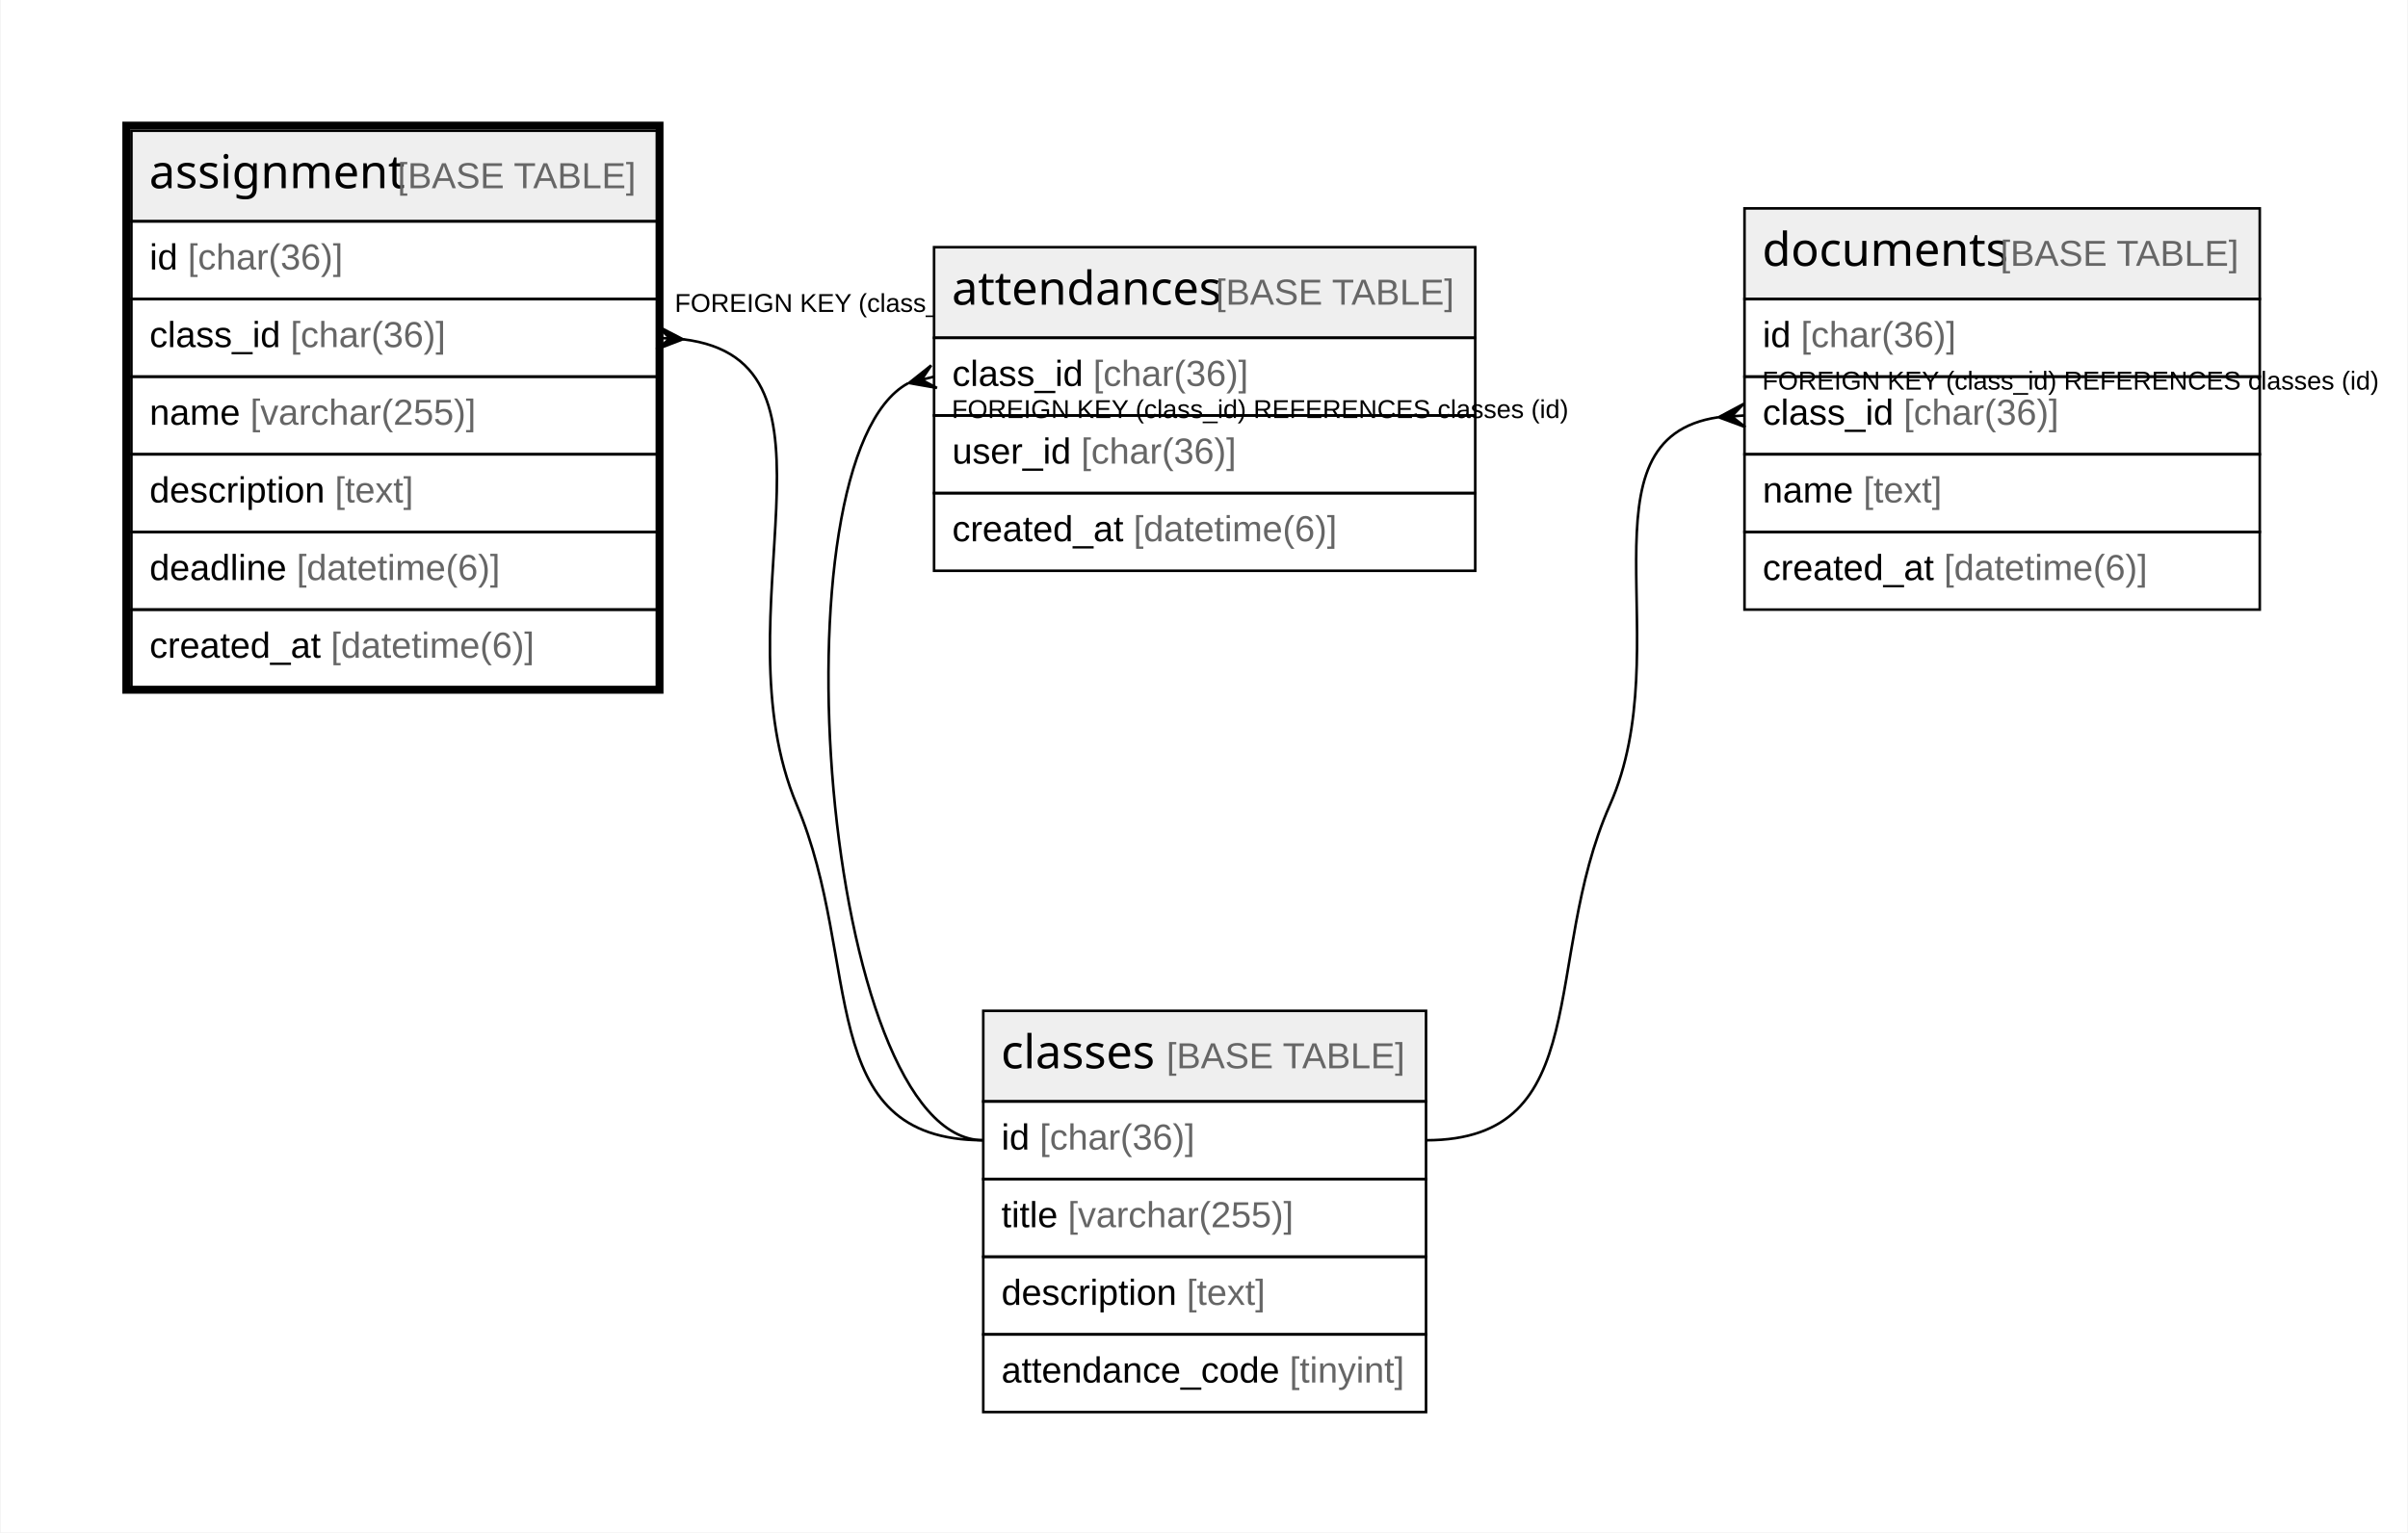
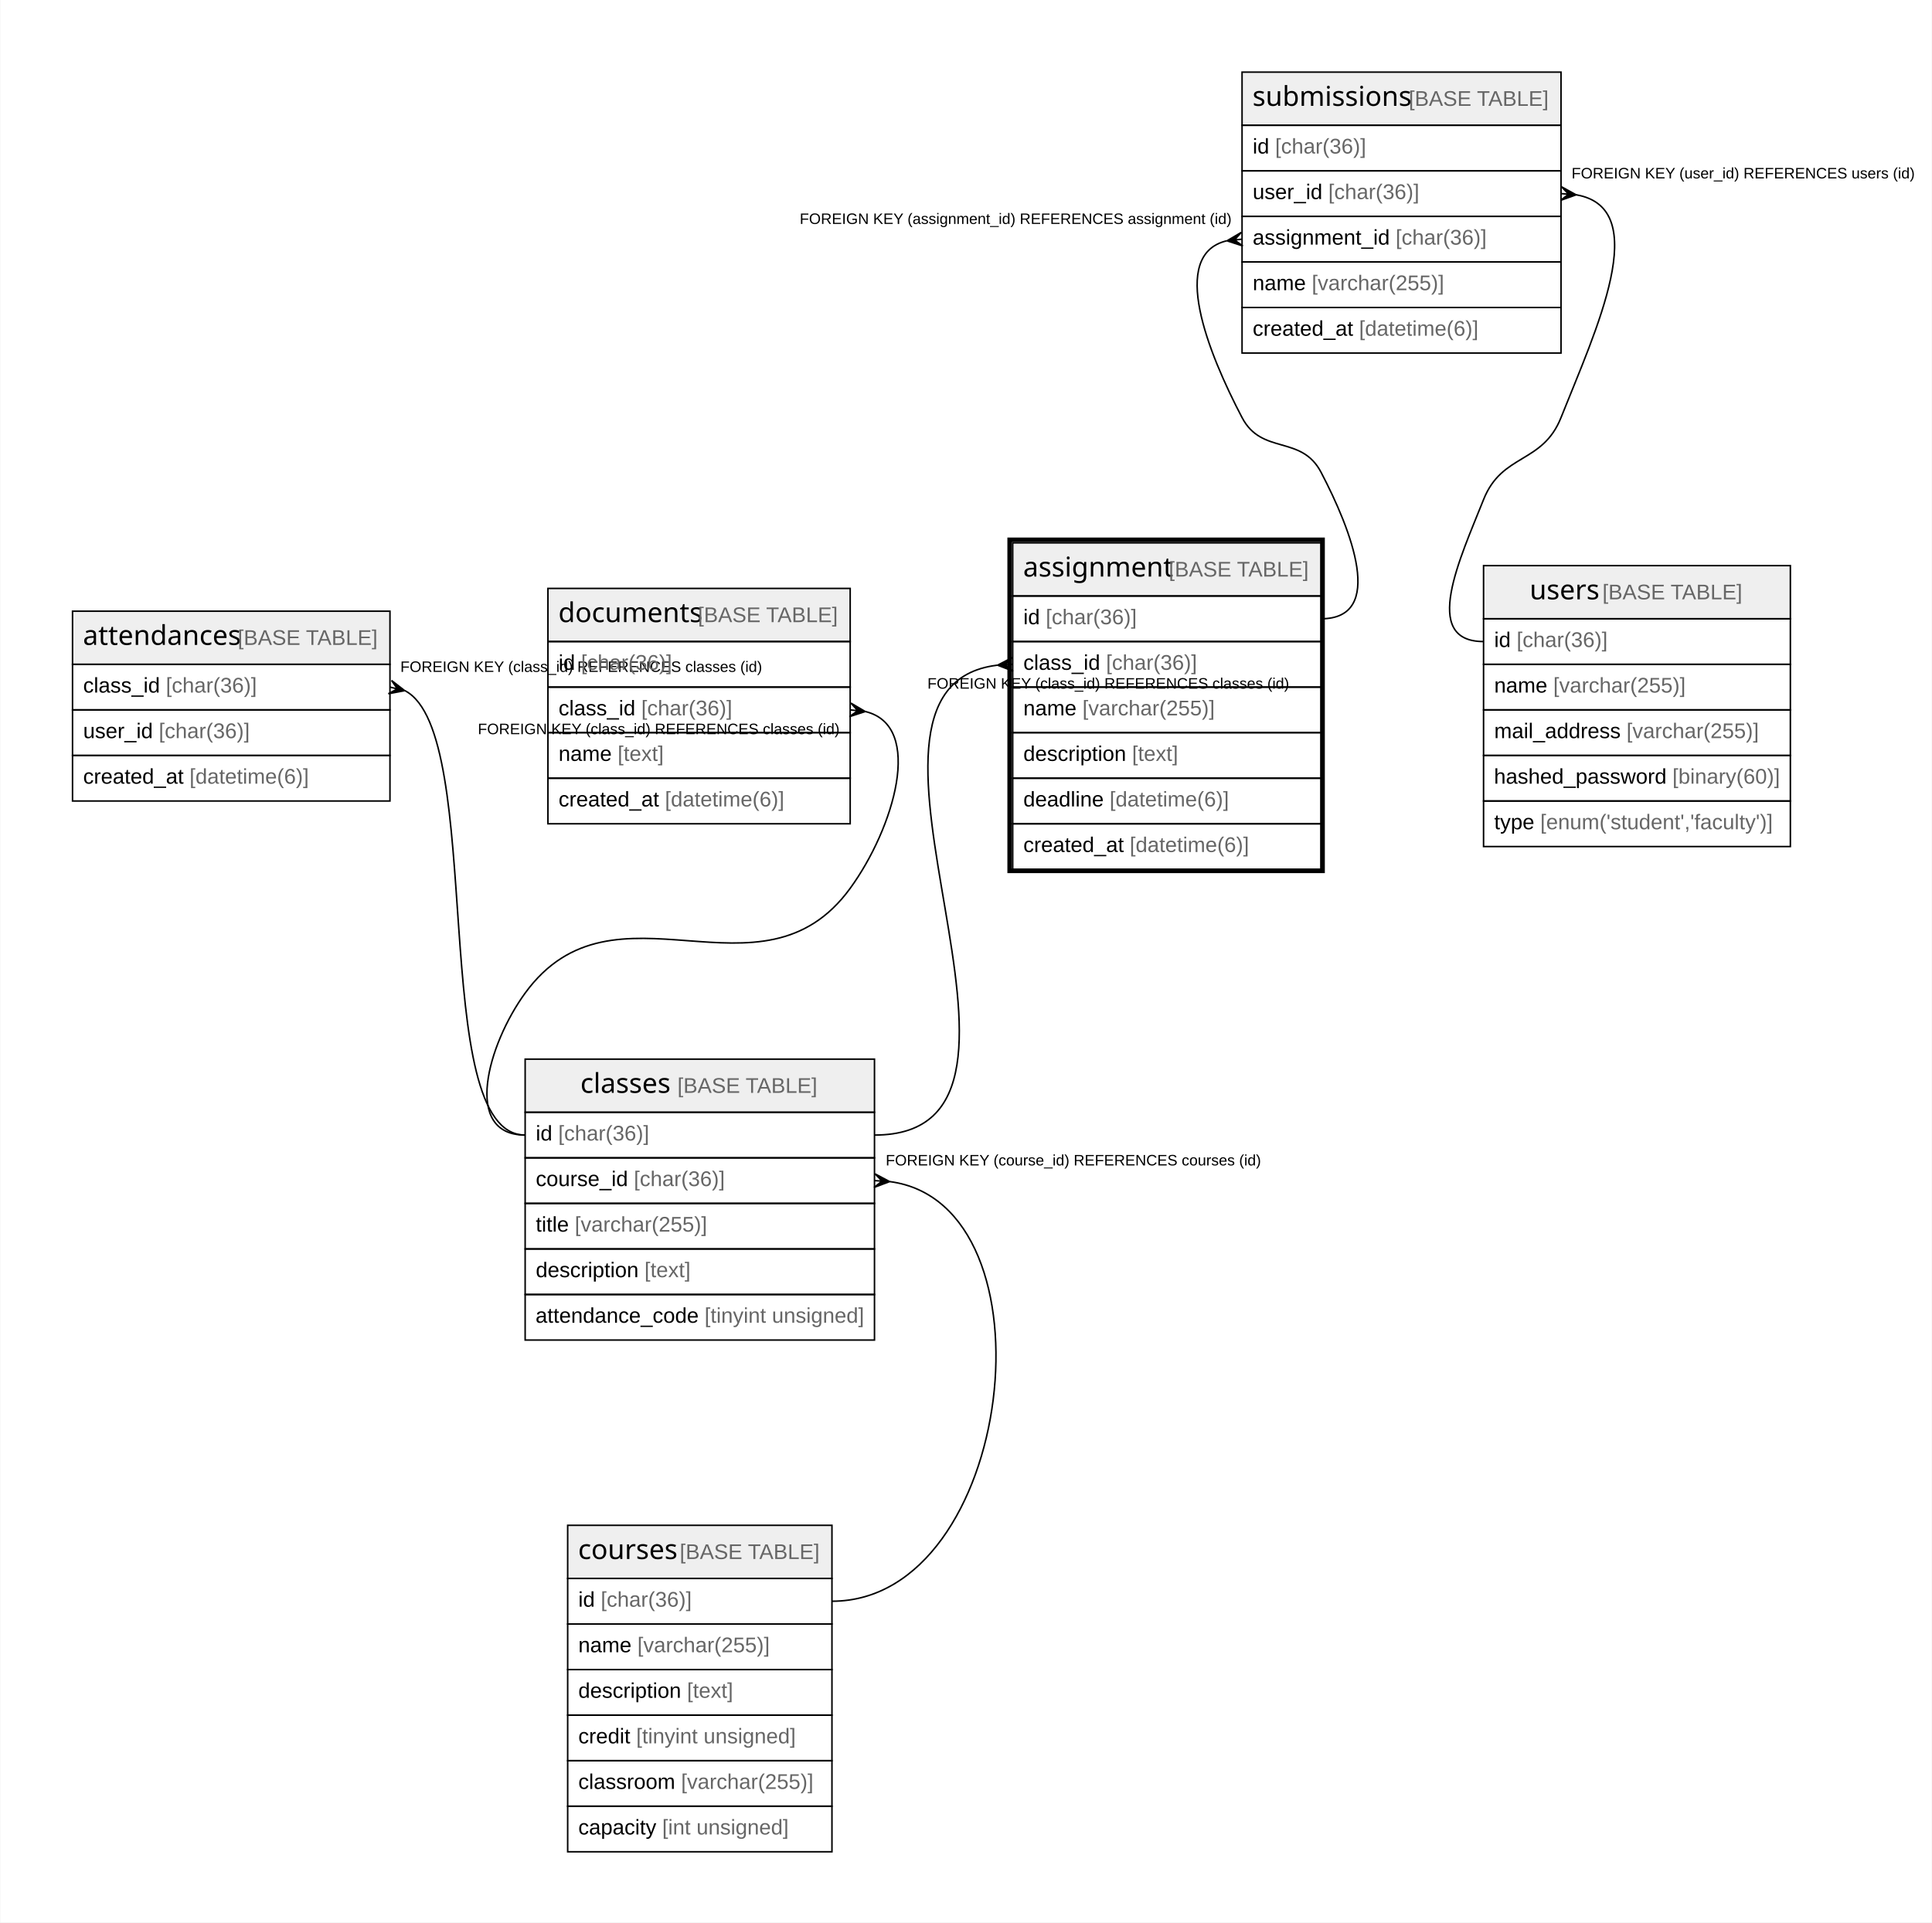
- <svg xmlns="http://www.w3.org/2000/svg" width="930pt" height="592pt" viewBox="0.00 0.00 929.50 592.00">
-   <g id="graph0" class="graph" transform="scale(1 1) rotate(0) translate(4 588)">
-     <polygon fill="#ffffff" stroke="transparent" points="-4,4 -4,-588 925.5,-588 925.5,4 -4,4" />
+ <svg xmlns="http://www.w3.org/2000/svg" width="1272pt" height="1266pt" viewBox="0.00 0.00 1271.50 1266.00">
+   <g id="graph0" class="graph" transform="scale(1 1) rotate(0) translate(4 1262)">
+     <polygon fill="#ffffff" stroke="transparent" points="-4,4 -4,-1262 1267.5,-1262 1267.5,4 -4,4" />
    <g id="node1" class="node">
-       <polygon fill="#efefef" stroke="transparent" points="46.5,-502.5 46.5,-537.5 249.5,-537.5 249.5,-502.5 46.5,-502.5" />
-       <polygon fill="none" stroke="#000000" points="46.5,-502.5 46.5,-537.5 249.5,-537.5 249.5,-502.5 46.5,-502.5" />
-       <text text-anchor="start" x="53.363" y="-515.3" font-family="Arial Bold" font-size="18.00" fill="#000000">assignment</text>
-       <text text-anchor="start" x="145.383" y="-515.3" font-family="Arial" font-size="14.00" fill="#000000"> </text>
-       <text text-anchor="start" x="149.274" y="-515.3" font-family="Arial" font-size="14.00" fill="#666666">[BASE TABLE]</text>
-       <polygon fill="none" stroke="#000000" points="46.5,-472.5 46.5,-502.5 249.5,-502.5 249.5,-472.5 46.5,-472.5" />
-       <text text-anchor="start" x="53.5" y="-483.9" font-family="Arial" font-size="14.00" fill="#000000">id </text>
-       <text text-anchor="start" x="68.28" y="-483.9" font-family="Arial" font-size="14.00" fill="#666666">[char(36)]</text>
-       <polygon fill="none" stroke="#000000" points="46.5,-442.5 46.5,-472.5 249.5,-472.5 249.5,-442.5 46.5,-442.5" />
-       <text text-anchor="start" x="53.5" y="-453.9" font-family="Arial" font-size="14.00" fill="#000000">class_id </text>
-       <text text-anchor="start" x="107.952" y="-453.9" font-family="Arial" font-size="14.00" fill="#666666">[char(36)]</text>
-       <polygon fill="none" stroke="#000000" points="46.5,-412.5 46.5,-442.5 249.5,-442.5 249.5,-412.5 46.5,-412.5" />
-       <text text-anchor="start" x="53.5" y="-423.9" font-family="Arial" font-size="14.00" fill="#000000">name </text>
-       <text text-anchor="start" x="92.399" y="-423.9" font-family="Arial" font-size="14.00" fill="#666666">[varchar(255)]</text>
-       <polygon fill="none" stroke="#000000" points="46.5,-382.5 46.5,-412.5 249.5,-412.5 249.5,-382.5 46.5,-382.5" />
-       <text text-anchor="start" x="53.5" y="-393.9" font-family="Arial" font-size="14.00" fill="#000000">description </text>
-       <text text-anchor="start" x="125.068" y="-393.9" font-family="Arial" font-size="14.00" fill="#666666">[text]</text>
-       <polygon fill="none" stroke="#000000" points="46.5,-352.5 46.5,-382.5 249.5,-382.5 249.5,-352.5 46.5,-352.5" />
-       <text text-anchor="start" x="53.5" y="-363.9" font-family="Arial" font-size="14.00" fill="#000000">deadline </text>
-       <text text-anchor="start" x="110.299" y="-363.9" font-family="Arial" font-size="14.00" fill="#666666">[datetime(6)]</text>
-       <polygon fill="none" stroke="#000000" points="46.5,-322.5 46.5,-352.5 249.5,-352.5 249.5,-322.5 46.5,-322.5" />
-       <text text-anchor="start" x="53.5" y="-333.9" font-family="Arial" font-size="14.00" fill="#000000">created_at </text>
-       <text text-anchor="start" x="123.528" y="-333.9" font-family="Arial" font-size="14.00" fill="#666666">[datetime(6)]</text>
-       <polygon fill="none" stroke="#000000" stroke-width="3" points="44.5,-321.5 44.5,-539.5 250.5,-539.5 250.5,-321.5 44.5,-321.5" />
+       <polygon fill="#efefef" stroke="transparent" points="662.5,-869.5 662.5,-904.5 865.5,-904.5 865.5,-869.5 662.5,-869.5" />
+       <polygon fill="none" stroke="#000000" points="662.5,-869.5 662.5,-904.5 865.5,-904.5 865.5,-869.5 662.5,-869.5" />
+       <text text-anchor="start" x="669.363" y="-882.3" font-family="Arial Bold" font-size="18.00" fill="#000000">assignment</text>
+       <text text-anchor="start" x="761.383" y="-882.3" font-family="Arial" font-size="14.00" fill="#000000"> </text>
+       <text text-anchor="start" x="765.274" y="-882.3" font-family="Arial" font-size="14.00" fill="#666666">[BASE TABLE]</text>
+       <polygon fill="none" stroke="#000000" points="662.5,-839.5 662.5,-869.5 865.5,-869.5 865.5,-839.5 662.5,-839.5" />
+       <text text-anchor="start" x="669.5" y="-850.9" font-family="Arial" font-size="14.00" fill="#000000">id </text>
+       <text text-anchor="start" x="684.28" y="-850.9" font-family="Arial" font-size="14.00" fill="#666666">[char(36)]</text>
+       <polygon fill="none" stroke="#000000" points="662.5,-809.5 662.5,-839.5 865.5,-839.5 865.5,-809.5 662.5,-809.5" />
+       <text text-anchor="start" x="669.5" y="-820.9" font-family="Arial" font-size="14.00" fill="#000000">class_id </text>
+       <text text-anchor="start" x="723.952" y="-820.9" font-family="Arial" font-size="14.00" fill="#666666">[char(36)]</text>
+       <polygon fill="none" stroke="#000000" points="662.5,-779.5 662.5,-809.5 865.5,-809.5 865.5,-779.5 662.5,-779.5" />
+       <text text-anchor="start" x="669.5" y="-790.9" font-family="Arial" font-size="14.00" fill="#000000">name </text>
+       <text text-anchor="start" x="708.399" y="-790.9" font-family="Arial" font-size="14.00" fill="#666666">[varchar(255)]</text>
+       <polygon fill="none" stroke="#000000" points="662.5,-749.5 662.5,-779.5 865.5,-779.5 865.5,-749.5 662.5,-749.5" />
+       <text text-anchor="start" x="669.5" y="-760.9" font-family="Arial" font-size="14.00" fill="#000000">description </text>
+       <text text-anchor="start" x="741.068" y="-760.9" font-family="Arial" font-size="14.00" fill="#666666">[text]</text>
+       <polygon fill="none" stroke="#000000" points="662.5,-719.5 662.5,-749.5 865.5,-749.5 865.5,-719.5 662.5,-719.5" />
+       <text text-anchor="start" x="669.5" y="-730.9" font-family="Arial" font-size="14.00" fill="#000000">deadline </text>
+       <text text-anchor="start" x="726.299" y="-730.9" font-family="Arial" font-size="14.00" fill="#666666">[datetime(6)]</text>
+       <polygon fill="none" stroke="#000000" points="662.5,-689.5 662.5,-719.5 865.5,-719.5 865.5,-689.5 662.5,-689.5" />
+       <text text-anchor="start" x="669.5" y="-700.9" font-family="Arial" font-size="14.00" fill="#000000">created_at </text>
+       <text text-anchor="start" x="739.528" y="-700.9" font-family="Arial" font-size="14.00" fill="#666666">[datetime(6)]</text>
+       <polygon fill="none" stroke="#000000" stroke-width="3" points="660.5,-688.5 660.5,-906.5 866.5,-906.5 866.5,-688.5 660.5,-688.5" />
+     </g>
+     <g id="node4" class="node">
+       <polygon fill="#efefef" stroke="transparent" points="341.5,-529.5 341.5,-564.5 571.5,-564.5 571.5,-529.5 341.5,-529.5" />
+       <polygon fill="none" stroke="#000000" points="341.5,-529.5 341.5,-564.5 571.5,-564.5 571.5,-529.5 341.5,-529.5" />
+       <text text-anchor="start" x="377.87" y="-542.3" font-family="Arial Bold" font-size="18.00" fill="#000000">classes</text>
+       <text text-anchor="start" x="437.876" y="-542.3" font-family="Arial" font-size="14.00" fill="#000000"> </text>
+       <text text-anchor="start" x="441.767" y="-542.3" font-family="Arial" font-size="14.00" fill="#666666">[BASE TABLE]</text>
+       <polygon fill="none" stroke="#000000" points="341.5,-499.5 341.5,-529.5 571.5,-529.5 571.5,-499.5 341.5,-499.5" />
+       <text text-anchor="start" x="348.5" y="-510.9" font-family="Arial" font-size="14.00" fill="#000000">id </text>
+       <text text-anchor="start" x="363.28" y="-510.9" font-family="Arial" font-size="14.00" fill="#666666">[char(36)]</text>
+       <polygon fill="none" stroke="#000000" points="341.5,-469.5 341.5,-499.5 571.5,-499.5 571.5,-469.5 341.5,-469.5" />
+       <text text-anchor="start" x="348.5" y="-480.9" font-family="Arial" font-size="14.00" fill="#000000">course_id </text>
+       <text text-anchor="start" x="413.071" y="-480.9" font-family="Arial" font-size="14.00" fill="#666666">[char(36)]</text>
+       <polygon fill="none" stroke="#000000" points="341.5,-439.5 341.5,-469.5 571.5,-469.5 571.5,-439.5 341.5,-439.5" />
+       <text text-anchor="start" x="348.5" y="-450.9" font-family="Arial" font-size="14.00" fill="#000000">title </text>
+       <text text-anchor="start" x="374.168" y="-450.9" font-family="Arial" font-size="14.00" fill="#666666">[varchar(255)]</text>
+       <polygon fill="none" stroke="#000000" points="341.5,-409.5 341.5,-439.5 571.5,-439.5 571.5,-409.5 341.5,-409.5" />
+       <text text-anchor="start" x="348.5" y="-420.9" font-family="Arial" font-size="14.00" fill="#000000">description </text>
+       <text text-anchor="start" x="420.068" y="-420.9" font-family="Arial" font-size="14.00" fill="#666666">[text]</text>
+       <polygon fill="none" stroke="#000000" points="341.5,-379.5 341.5,-409.5 571.5,-409.5 571.5,-379.5 341.5,-379.5" />
+       <text text-anchor="start" x="348.343" y="-390.9" font-family="Arial" font-size="14.00" fill="#000000">attendance_code </text>
+       <text text-anchor="start" x="459.623" y="-390.9" font-family="Arial" font-size="14.00" fill="#666666">[tinyint unsigned]</text>
+     </g>
+     <g id="edge3" class="edge">
+       <path fill="none" stroke="#000000" d="M652.208,-823.911C528.652,-808.958 711.446,-514.5 571.5,-514.5" />
+       <polygon fill="#000000" stroke="#000000" points="652.516,-823.928 662.243,-828.993 657.508,-824.214 662.5,-824.5 662.5,-824.5 662.5,-824.5 657.508,-824.214 662.757,-820.007 652.516,-823.928 652.516,-823.928" />
+       <text text-anchor="start" x="606.335" y="-808.5" font-family="Arial" font-size="10.00" fill="#000000">FOREIGN KEY (class_id) REFERENCES classes (id)</text>
    </g>
    <g id="node2" class="node">
-       <polygon fill="#efefef" stroke="transparent" points="375.5,-162.5 375.5,-197.5 546.5,-197.5 546.5,-162.5 375.5,-162.5" />
-       <polygon fill="none" stroke="#000000" points="375.5,-162.5 375.5,-197.5 546.5,-197.5 546.5,-162.5 375.5,-162.5" />
-       <text text-anchor="start" x="382.37" y="-175.3" font-family="Arial Bold" font-size="18.00" fill="#000000">classes</text>
-       <text text-anchor="start" x="442.376" y="-175.3" font-family="Arial" font-size="14.00" fill="#000000"> </text>
-       <text text-anchor="start" x="446.267" y="-175.3" font-family="Arial" font-size="14.00" fill="#666666">[BASE TABLE]</text>
-       <polygon fill="none" stroke="#000000" points="375.5,-132.5 375.5,-162.5 546.5,-162.5 546.5,-132.5 375.5,-132.5" />
-       <text text-anchor="start" x="382.5" y="-143.9" font-family="Arial" font-size="14.00" fill="#000000">id </text>
-       <text text-anchor="start" x="397.28" y="-143.9" font-family="Arial" font-size="14.00" fill="#666666">[char(36)]</text>
-       <polygon fill="none" stroke="#000000" points="375.5,-102.5 375.5,-132.5 546.5,-132.5 546.5,-102.5 375.5,-102.5" />
-       <text text-anchor="start" x="382.5" y="-113.9" font-family="Arial" font-size="14.00" fill="#000000">title </text>
-       <text text-anchor="start" x="408.168" y="-113.9" font-family="Arial" font-size="14.00" fill="#666666">[varchar(255)]</text>
-       <polygon fill="none" stroke="#000000" points="375.5,-72.5 375.5,-102.5 546.5,-102.5 546.5,-72.5 375.5,-72.5" />
-       <text text-anchor="start" x="382.5" y="-83.9" font-family="Arial" font-size="14.00" fill="#000000">description </text>
-       <text text-anchor="start" x="454.068" y="-83.9" font-family="Arial" font-size="14.00" fill="#666666">[text]</text>
-       <polygon fill="none" stroke="#000000" points="375.5,-42.5 375.5,-72.5 546.5,-72.5 546.5,-42.5 375.5,-42.5" />
-       <text text-anchor="start" x="382.5" y="-53.9" font-family="Arial" font-size="14.00" fill="#000000">attendance_code </text>
-       <text text-anchor="start" x="493.78" y="-53.9" font-family="Arial" font-size="14.00" fill="#666666">[tinyint]</text>
+       <polygon fill="#efefef" stroke="transparent" points="813.5,-1179.5 813.5,-1214.5 1023.5,-1214.5 1023.5,-1179.5 813.5,-1179.5" />
+       <polygon fill="none" stroke="#000000" points="813.5,-1179.5 813.5,-1214.5 1023.5,-1214.5 1023.5,-1179.5 813.5,-1179.5" />
+       <text text-anchor="start" x="820.37" y="-1192.3" font-family="Arial Bold" font-size="18.00" fill="#000000">submissions</text>
+       <text text-anchor="start" x="919.376" y="-1192.3" font-family="Arial" font-size="14.00" fill="#000000"> </text>
+       <text text-anchor="start" x="923.266" y="-1192.3" font-family="Arial" font-size="14.00" fill="#666666">[BASE TABLE]</text>
+       <polygon fill="none" stroke="#000000" points="813.5,-1149.5 813.5,-1179.5 1023.5,-1179.5 1023.5,-1149.5 813.5,-1149.5" />
+       <text text-anchor="start" x="820.5" y="-1160.9" font-family="Arial" font-size="14.00" fill="#000000">id </text>
+       <text text-anchor="start" x="835.28" y="-1160.9" font-family="Arial" font-size="14.00" fill="#666666">[char(36)]</text>
+       <polygon fill="none" stroke="#000000" points="813.5,-1119.5 813.5,-1149.5 1023.5,-1149.5 1023.5,-1119.5 813.5,-1119.5" />
+       <text text-anchor="start" x="820.5" y="-1130.9" font-family="Arial" font-size="14.00" fill="#000000">user_id </text>
+       <text text-anchor="start" x="870.288" y="-1130.9" font-family="Arial" font-size="14.00" fill="#666666">[char(36)]</text>
+       <polygon fill="none" stroke="#000000" points="813.5,-1089.5 813.5,-1119.5 1023.5,-1119.5 1023.5,-1089.5 813.5,-1089.5" />
+       <text text-anchor="start" x="820.5" y="-1100.9" font-family="Arial" font-size="14.00" fill="#000000">assignment_id </text>
+       <text text-anchor="start" x="914.633" y="-1100.9" font-family="Arial" font-size="14.00" fill="#666666">[char(36)]</text>
+       <polygon fill="none" stroke="#000000" points="813.5,-1059.5 813.5,-1089.5 1023.5,-1089.5 1023.5,-1059.5 813.5,-1059.5" />
+       <text text-anchor="start" x="820.5" y="-1070.9" font-family="Arial" font-size="14.00" fill="#000000">name </text>
+       <text text-anchor="start" x="859.399" y="-1070.9" font-family="Arial" font-size="14.00" fill="#666666">[varchar(255)]</text>
+       <polygon fill="none" stroke="#000000" points="813.5,-1029.5 813.5,-1059.5 1023.5,-1059.5 1023.5,-1029.5 813.5,-1029.5" />
+       <text text-anchor="start" x="820.5" y="-1040.9" font-family="Arial" font-size="14.00" fill="#000000">created_at </text>
+       <text text-anchor="start" x="890.528" y="-1040.9" font-family="Arial" font-size="14.00" fill="#666666">[datetime(6)]</text>
    </g>
    <g id="edge1" class="edge">
-       <path fill="none" stroke="#000000" d="M259.504,-456.938C328.059,-448.667 272.362,-350.841 303.5,-277 329.087,-216.321 309.647,-147.5 375.5,-147.5" />
-       <polygon fill="#000000" stroke="#000000" points="259.484,-456.939 249.248,-453.007 254.492,-457.219 249.5,-457.5 249.5,-457.5 249.5,-457.5 254.492,-457.219 249.752,-461.993 259.484,-456.939 259.484,-456.939" />
-       <text text-anchor="start" x="256.334" y="-467.5" font-family="Arial" font-size="10.00" fill="#000000">FOREIGN KEY (class_id) REFERENCES classes (id)</text>
+       <path fill="none" stroke="#000000" d="M803.163,-1103.362C765.411,-1094.063 791.062,-1029.824 813.5,-987 826.546,-962.101 852.454,-975.899 865.5,-951 885.405,-913.01 908.389,-854.5 865.5,-854.5" />
+       <polygon fill="#000000" stroke="#000000" points="803.56,-1103.406 813.008,-1108.973 808.53,-1103.953 813.5,-1104.5 813.5,-1104.5 813.5,-1104.5 808.53,-1103.953 813.992,-1100.027 803.56,-1103.406 803.56,-1103.406" />
+       <text text-anchor="start" x="522.27" y="-1114.5" font-family="Arial" font-size="10.00" fill="#000000">FOREIGN KEY (assignment_id) REFERENCES assignment (id)</text>
    </g>
    <g id="node3" class="node">
-       <polygon fill="#efefef" stroke="transparent" points="356.5,-457.5 356.5,-492.5 565.5,-492.5 565.5,-457.5 356.5,-457.5" />
-       <polygon fill="none" stroke="#000000" points="356.5,-457.5 356.5,-492.5 565.5,-492.5 565.5,-457.5 356.5,-457.5" />
-       <text text-anchor="start" x="363.349" y="-470.3" font-family="Arial Bold" font-size="18.00" fill="#000000">attendances</text>
-       <text text-anchor="start" x="461.397" y="-470.3" font-family="Arial" font-size="14.00" fill="#000000"> </text>
-       <text text-anchor="start" x="465.288" y="-470.3" font-family="Arial" font-size="14.00" fill="#666666">[BASE TABLE]</text>
-       <polygon fill="none" stroke="#000000" points="356.5,-427.5 356.5,-457.5 565.5,-457.5 565.5,-427.5 356.5,-427.5" />
-       <text text-anchor="start" x="363.5" y="-438.9" font-family="Arial" font-size="14.00" fill="#000000">class_id </text>
-       <text text-anchor="start" x="417.952" y="-438.9" font-family="Arial" font-size="14.00" fill="#666666">[char(36)]</text>
-       <polygon fill="none" stroke="#000000" points="356.5,-397.5 356.5,-427.5 565.5,-427.5 565.5,-397.5 356.5,-397.5" />
-       <text text-anchor="start" x="363.5" y="-408.9" font-family="Arial" font-size="14.00" fill="#000000">user_id </text>
-       <text text-anchor="start" x="413.288" y="-408.9" font-family="Arial" font-size="14.00" fill="#666666">[char(36)]</text>
-       <polygon fill="none" stroke="#000000" points="356.5,-367.5 356.5,-397.5 565.5,-397.5 565.5,-367.5 356.5,-367.5" />
-       <text text-anchor="start" x="363.5" y="-378.9" font-family="Arial" font-size="14.00" fill="#000000">created_at </text>
-       <text text-anchor="start" x="433.528" y="-378.9" font-family="Arial" font-size="14.00" fill="#666666">[datetime(6)]</text>
+       <polygon fill="#efefef" stroke="transparent" points="972.5,-854.5 972.5,-889.5 1174.5,-889.5 1174.5,-854.5 972.5,-854.5" />
+       <polygon fill="none" stroke="#000000" points="972.5,-854.5 972.5,-889.5 1174.5,-889.5 1174.5,-854.5 972.5,-854.5" />
+       <text text-anchor="start" x="1002.871" y="-867.3" font-family="Arial Bold" font-size="18.00" fill="#000000">users</text>
+       <text text-anchor="start" x="1046.875" y="-867.3" font-family="Arial" font-size="14.00" fill="#000000"> </text>
+       <text text-anchor="start" x="1050.766" y="-867.3" font-family="Arial" font-size="14.00" fill="#666666">[BASE TABLE]</text>
+       <polygon fill="none" stroke="#000000" points="972.5,-824.5 972.5,-854.5 1174.5,-854.5 1174.5,-824.5 972.5,-824.5" />
+       <text text-anchor="start" x="979.5" y="-835.9" font-family="Arial" font-size="14.00" fill="#000000">id </text>
+       <text text-anchor="start" x="994.28" y="-835.9" font-family="Arial" font-size="14.00" fill="#666666">[char(36)]</text>
+       <polygon fill="none" stroke="#000000" points="972.5,-794.5 972.5,-824.5 1174.5,-824.5 1174.5,-794.5 972.5,-794.5" />
+       <text text-anchor="start" x="979.5" y="-805.9" font-family="Arial" font-size="14.00" fill="#000000">name </text>
+       <text text-anchor="start" x="1018.399" y="-805.9" font-family="Arial" font-size="14.00" fill="#666666">[varchar(255)]</text>
+       <polygon fill="none" stroke="#000000" points="972.5,-764.5 972.5,-794.5 1174.5,-794.5 1174.5,-764.5 972.5,-764.5" />
+       <text text-anchor="start" x="979.5" y="-775.9" font-family="Arial" font-size="14.00" fill="#000000">mail_address </text>
+       <text text-anchor="start" x="1066.621" y="-775.9" font-family="Arial" font-size="14.00" fill="#666666">[varchar(255)]</text>
+       <polygon fill="none" stroke="#000000" points="972.5,-734.5 972.5,-764.5 1174.5,-764.5 1174.5,-734.5 972.5,-734.5" />
+       <text text-anchor="start" x="979.367" y="-745.9" font-family="Arial" font-size="14.00" fill="#000000">hashed_password </text>
+       <text text-anchor="start" x="1096.851" y="-745.9" font-family="Arial" font-size="14.00" fill="#666666">[binary(60)]</text>
+       <polygon fill="none" stroke="#000000" points="972.5,-704.5 972.5,-734.5 1174.5,-734.5 1174.5,-704.5 972.5,-704.5" />
+       <text text-anchor="start" x="979.5" y="-715.9" font-family="Arial" font-size="14.00" fill="#000000">type </text>
+       <text text-anchor="start" x="1009.846" y="-715.9" font-family="Arial" font-size="14.00" fill="#666666">[enum('student','faculty')]</text>
    </g>
    <g id="edge2" class="edge">
-       <path fill="none" stroke="#000000" d="M346.476,-439.95C293.026,-411.117 313.401,-147.5 375.5,-147.5" />
-       <polygon fill="#000000" stroke="#000000" points="346.809,-440.034 355.39,-446.861 351.654,-441.267 356.5,-442.5 356.5,-442.5 356.5,-442.5 351.654,-441.267 357.61,-438.139 346.809,-440.034 346.809,-440.034" />
-       <text text-anchor="start" x="363.334" y="-426.5" font-family="Arial" font-size="10.00" fill="#000000">FOREIGN KEY (class_id) REFERENCES classes (id)</text>
+       <path fill="none" stroke="#000000" d="M1033.633,-1133.687C1084.428,-1124.774 1046.348,-1044.467 1023.5,-987 1011.304,-956.324 984.696,-963.676 972.5,-933 957.147,-894.385 930.944,-839.5 972.5,-839.5" />
+       <polygon fill="#000000" stroke="#000000" points="1033.468,-1133.7 1023.14,-1130.014 1028.484,-1134.1 1023.5,-1134.5 1023.5,-1134.5 1023.5,-1134.5 1028.484,-1134.1 1023.86,-1138.986 1033.468,-1133.7 1033.468,-1133.7" />
+       <text text-anchor="start" x="1030.445" y="-1144.5" font-family="Arial" font-size="10.00" fill="#000000">FOREIGN KEY (user_id) REFERENCES users (id)</text>
    </g>
-     <g id="node4" class="node">
-       <polygon fill="#efefef" stroke="transparent" points="669.5,-472.5 669.5,-507.5 868.5,-507.5 868.5,-472.5 669.5,-472.5" />
-       <polygon fill="none" stroke="#000000" points="669.5,-472.5 669.5,-507.5 868.5,-507.5 868.5,-472.5 669.5,-472.5" />
-       <text text-anchor="start" x="676.36" y="-485.3" font-family="Arial Bold" font-size="18.00" fill="#000000">documents</text>
-       <text text-anchor="start" x="764.386" y="-485.3" font-family="Arial" font-size="14.00" fill="#000000"> </text>
-       <text text-anchor="start" x="768.276" y="-485.3" font-family="Arial" font-size="14.00" fill="#666666">[BASE TABLE]</text>
-       <polygon fill="none" stroke="#000000" points="669.5,-442.5 669.5,-472.5 868.5,-472.5 868.5,-442.5 669.5,-442.5" />
-       <text text-anchor="start" x="676.5" y="-453.9" font-family="Arial" font-size="14.00" fill="#000000">id </text>
-       <text text-anchor="start" x="691.28" y="-453.9" font-family="Arial" font-size="14.00" fill="#666666">[char(36)]</text>
-       <polygon fill="none" stroke="#000000" points="669.5,-412.5 669.5,-442.5 868.5,-442.5 868.5,-412.5 669.5,-412.5" />
-       <text text-anchor="start" x="676.5" y="-423.9" font-family="Arial" font-size="14.00" fill="#000000">class_id </text>
-       <text text-anchor="start" x="730.952" y="-423.9" font-family="Arial" font-size="14.00" fill="#666666">[char(36)]</text>
-       <polygon fill="none" stroke="#000000" points="669.5,-382.5 669.5,-412.5 868.5,-412.5 868.5,-382.5 669.5,-382.5" />
-       <text text-anchor="start" x="676.5" y="-393.9" font-family="Arial" font-size="14.00" fill="#000000">name </text>
-       <text text-anchor="start" x="715.399" y="-393.9" font-family="Arial" font-size="14.00" fill="#666666">[text]</text>
-       <polygon fill="none" stroke="#000000" points="669.5,-352.5 669.5,-382.5 868.5,-382.5 868.5,-352.5 669.5,-352.5" />
-       <text text-anchor="start" x="676.5" y="-363.9" font-family="Arial" font-size="14.00" fill="#000000">created_at </text>
-       <text text-anchor="start" x="746.528" y="-363.9" font-family="Arial" font-size="14.00" fill="#666666">[datetime(6)]</text>
+     <g id="node7" class="node">
+       <polygon fill="#efefef" stroke="transparent" points="369.5,-222.5 369.5,-257.5 543.5,-257.5 543.5,-222.5 369.5,-222.5" />
+       <polygon fill="none" stroke="#000000" points="369.5,-222.5 369.5,-257.5 543.5,-257.5 543.5,-222.5 369.5,-222.5" />
+       <text text-anchor="start" x="376.368" y="-235.3" font-family="Arial Bold" font-size="18.00" fill="#000000">courses</text>
+       <text text-anchor="start" x="439.378" y="-235.3" font-family="Arial" font-size="14.00" fill="#000000"> </text>
+       <text text-anchor="start" x="443.269" y="-235.3" font-family="Arial" font-size="14.00" fill="#666666">[BASE TABLE]</text>
+       <polygon fill="none" stroke="#000000" points="369.5,-192.5 369.5,-222.5 543.5,-222.5 543.5,-192.5 369.5,-192.5" />
+       <text text-anchor="start" x="376.5" y="-203.9" font-family="Arial" font-size="14.00" fill="#000000">id </text>
+       <text text-anchor="start" x="391.28" y="-203.9" font-family="Arial" font-size="14.00" fill="#666666">[char(36)]</text>
+       <polygon fill="none" stroke="#000000" points="369.5,-162.5 369.5,-192.5 543.5,-192.5 543.5,-162.5 369.5,-162.5" />
+       <text text-anchor="start" x="376.5" y="-173.9" font-family="Arial" font-size="14.00" fill="#000000">name </text>
+       <text text-anchor="start" x="415.399" y="-173.9" font-family="Arial" font-size="14.00" fill="#666666">[varchar(255)]</text>
+       <polygon fill="none" stroke="#000000" points="369.5,-132.5 369.5,-162.5 543.5,-162.5 543.5,-132.5 369.5,-132.5" />
+       <text text-anchor="start" x="376.5" y="-143.9" font-family="Arial" font-size="14.00" fill="#000000">description </text>
+       <text text-anchor="start" x="448.068" y="-143.9" font-family="Arial" font-size="14.00" fill="#666666">[text]</text>
+       <polygon fill="none" stroke="#000000" points="369.5,-102.5 369.5,-132.5 543.5,-132.5 543.5,-102.5 369.5,-102.5" />
+       <text text-anchor="start" x="376.5" y="-113.9" font-family="Arial" font-size="14.00" fill="#000000">credit </text>
+       <text text-anchor="start" x="414.614" y="-113.9" font-family="Arial" font-size="14.00" fill="#666666">[tinyint unsigned]</text>
+       <polygon fill="none" stroke="#000000" points="369.5,-72.5 369.5,-102.5 543.5,-102.5 543.5,-72.5 369.5,-72.5" />
+       <text text-anchor="start" x="376.5" y="-83.9" font-family="Arial" font-size="14.00" fill="#000000">classroom </text>
+       <text text-anchor="start" x="444.166" y="-83.9" font-family="Arial" font-size="14.00" fill="#666666">[varchar(255)]</text>
+       <polygon fill="none" stroke="#000000" points="369.5,-42.5 369.5,-72.5 543.5,-72.5 543.5,-42.5 369.5,-42.5" />
+       <text text-anchor="start" x="376.5" y="-53.9" font-family="Arial" font-size="14.00" fill="#000000">capacity </text>
+       <text text-anchor="start" x="431.736" y="-53.9" font-family="Arial" font-size="14.00" fill="#666666">[int unsigned]</text>
    </g>
-     <g id="edge3" class="edge">
-       <path fill="none" stroke="#000000" d="M659.262,-426.8C603.523,-418.51 644.657,-338.29 617.5,-277 590.91,-216.989 612.138,-147.5 546.5,-147.5" />
-       <polygon fill="#000000" stroke="#000000" points="659.523,-426.818 669.193,-431.99 664.512,-427.159 669.5,-427.5 669.5,-427.5 669.5,-427.5 664.512,-427.159 669.807,-423.01 659.523,-426.818 659.523,-426.818" />
-       <text text-anchor="start" x="676.335" y="-437.5" font-family="Arial" font-size="10.00" fill="#000000">FOREIGN KEY (class_id) REFERENCES classes (id)</text>
+     <g id="edge6" class="edge">
+       <path fill="none" stroke="#000000" d="M581.649,-483.846C693.576,-469.033 663.734,-207.5 543.5,-207.5" />
+       <polygon fill="#000000" stroke="#000000" points="581.479,-483.857 571.211,-480.009 576.49,-484.178 571.5,-484.5 571.5,-484.5 571.5,-484.5 576.49,-484.178 571.789,-488.991 581.479,-483.857 581.479,-483.857" />
+       <text text-anchor="start" x="578.886" y="-494.5" font-family="Arial" font-size="10.00" fill="#000000">FOREIGN KEY (course_id) REFERENCES courses (id)</text>
+     </g>
+     <g id="node5" class="node">
+       <polygon fill="#efefef" stroke="transparent" points="43.5,-824.5 43.5,-859.5 252.5,-859.5 252.5,-824.5 43.5,-824.5" />
+       <polygon fill="none" stroke="#000000" points="43.5,-824.5 43.5,-859.5 252.5,-859.5 252.5,-824.5 43.5,-824.5" />
+       <text text-anchor="start" x="50.349" y="-837.3" font-family="Arial Bold" font-size="18.00" fill="#000000">attendances</text>
+       <text text-anchor="start" x="148.397" y="-837.3" font-family="Arial" font-size="14.00" fill="#000000"> </text>
+       <text text-anchor="start" x="152.288" y="-837.3" font-family="Arial" font-size="14.00" fill="#666666">[BASE TABLE]</text>
+       <polygon fill="none" stroke="#000000" points="43.5,-794.5 43.5,-824.5 252.5,-824.5 252.5,-794.5 43.5,-794.5" />
+       <text text-anchor="start" x="50.5" y="-805.9" font-family="Arial" font-size="14.00" fill="#000000">class_id </text>
+       <text text-anchor="start" x="104.952" y="-805.9" font-family="Arial" font-size="14.00" fill="#666666">[char(36)]</text>
+       <polygon fill="none" stroke="#000000" points="43.5,-764.5 43.5,-794.5 252.5,-794.5 252.5,-764.5 43.5,-764.5" />
+       <text text-anchor="start" x="50.5" y="-775.9" font-family="Arial" font-size="14.00" fill="#000000">user_id </text>
+       <text text-anchor="start" x="100.288" y="-775.9" font-family="Arial" font-size="14.00" fill="#666666">[char(36)]</text>
+       <polygon fill="none" stroke="#000000" points="43.5,-734.5 43.5,-764.5 252.5,-764.5 252.5,-734.5 43.5,-734.5" />
+       <text text-anchor="start" x="50.5" y="-745.9" font-family="Arial" font-size="14.00" fill="#000000">created_at </text>
+       <text text-anchor="start" x="120.528" y="-745.9" font-family="Arial" font-size="14.00" fill="#666666">[datetime(6)]</text>
+     </g>
+     <g id="edge4" class="edge">
+       <path fill="none" stroke="#000000" d="M262.396,-807.125C316.241,-779.207 276.637,-514.5 341.5,-514.5" />
+       <polygon fill="#000000" stroke="#000000" points="262.224,-807.167 251.45,-805.124 257.362,-808.333 252.5,-809.5 252.5,-809.5 252.5,-809.5 257.362,-808.333 253.55,-813.876 262.224,-807.167 262.224,-807.167" />
+       <text text-anchor="start" x="259.334" y="-819.5" font-family="Arial" font-size="10.00" fill="#000000">FOREIGN KEY (class_id) REFERENCES classes (id)</text>
+     </g>
+     <g id="node6" class="node">
+       <polygon fill="#efefef" stroke="transparent" points="356.5,-839.5 356.5,-874.5 555.5,-874.5 555.5,-839.5 356.5,-839.5" />
+       <polygon fill="none" stroke="#000000" points="356.5,-839.5 356.5,-874.5 555.5,-874.5 555.5,-839.5 356.5,-839.5" />
+       <text text-anchor="start" x="363.36" y="-852.3" font-family="Arial Bold" font-size="18.00" fill="#000000">documents</text>
+       <text text-anchor="start" x="451.386" y="-852.3" font-family="Arial" font-size="14.00" fill="#000000"> </text>
+       <text text-anchor="start" x="455.276" y="-852.3" font-family="Arial" font-size="14.00" fill="#666666">[BASE TABLE]</text>
+       <polygon fill="none" stroke="#000000" points="356.5,-809.5 356.5,-839.5 555.5,-839.5 555.5,-809.5 356.5,-809.5" />
+       <text text-anchor="start" x="363.5" y="-820.9" font-family="Arial" font-size="14.00" fill="#000000">id </text>
+       <text text-anchor="start" x="378.28" y="-820.9" font-family="Arial" font-size="14.00" fill="#666666">[char(36)]</text>
+       <polygon fill="none" stroke="#000000" points="356.5,-779.5 356.5,-809.5 555.5,-809.5 555.5,-779.5 356.5,-779.5" />
+       <text text-anchor="start" x="363.5" y="-790.9" font-family="Arial" font-size="14.00" fill="#000000">class_id </text>
+       <text text-anchor="start" x="417.952" y="-790.9" font-family="Arial" font-size="14.00" fill="#666666">[char(36)]</text>
+       <polygon fill="none" stroke="#000000" points="356.5,-749.5 356.5,-779.5 555.5,-779.5 555.5,-749.5 356.5,-749.5" />
+       <text text-anchor="start" x="363.5" y="-760.9" font-family="Arial" font-size="14.00" fill="#000000">name </text>
+       <text text-anchor="start" x="402.399" y="-760.9" font-family="Arial" font-size="14.00" fill="#666666">[text]</text>
+       <polygon fill="none" stroke="#000000" points="356.5,-719.5 356.5,-749.5 555.5,-749.5 555.5,-719.5 356.5,-719.5" />
+       <text text-anchor="start" x="363.5" y="-730.9" font-family="Arial" font-size="14.00" fill="#000000">created_at </text>
+       <text text-anchor="start" x="433.528" y="-730.9" font-family="Arial" font-size="14.00" fill="#666666">[datetime(6)]</text>
+     </g>
+     <g id="edge5" class="edge">
+       <path fill="none" stroke="#000000" d="M565.445,-793.421C604.656,-784.076 584.081,-716.246 555.5,-677 496.67,-596.219 400.33,-688.781 341.5,-608 317.036,-574.408 299.944,-514.5 341.5,-514.5" />
+       <polygon fill="#000000" stroke="#000000" points="565.442,-793.421 555.015,-790.026 560.471,-793.961 555.5,-794.5 555.5,-794.5 555.5,-794.5 560.471,-793.961 555.985,-798.974 565.442,-793.421 565.442,-793.421" />
+       <text text-anchor="start" x="310.334" y="-778.5" font-family="Arial" font-size="10.00" fill="#000000">FOREIGN KEY (class_id) REFERENCES classes (id)</text>
    </g>
  </g>
</svg>
